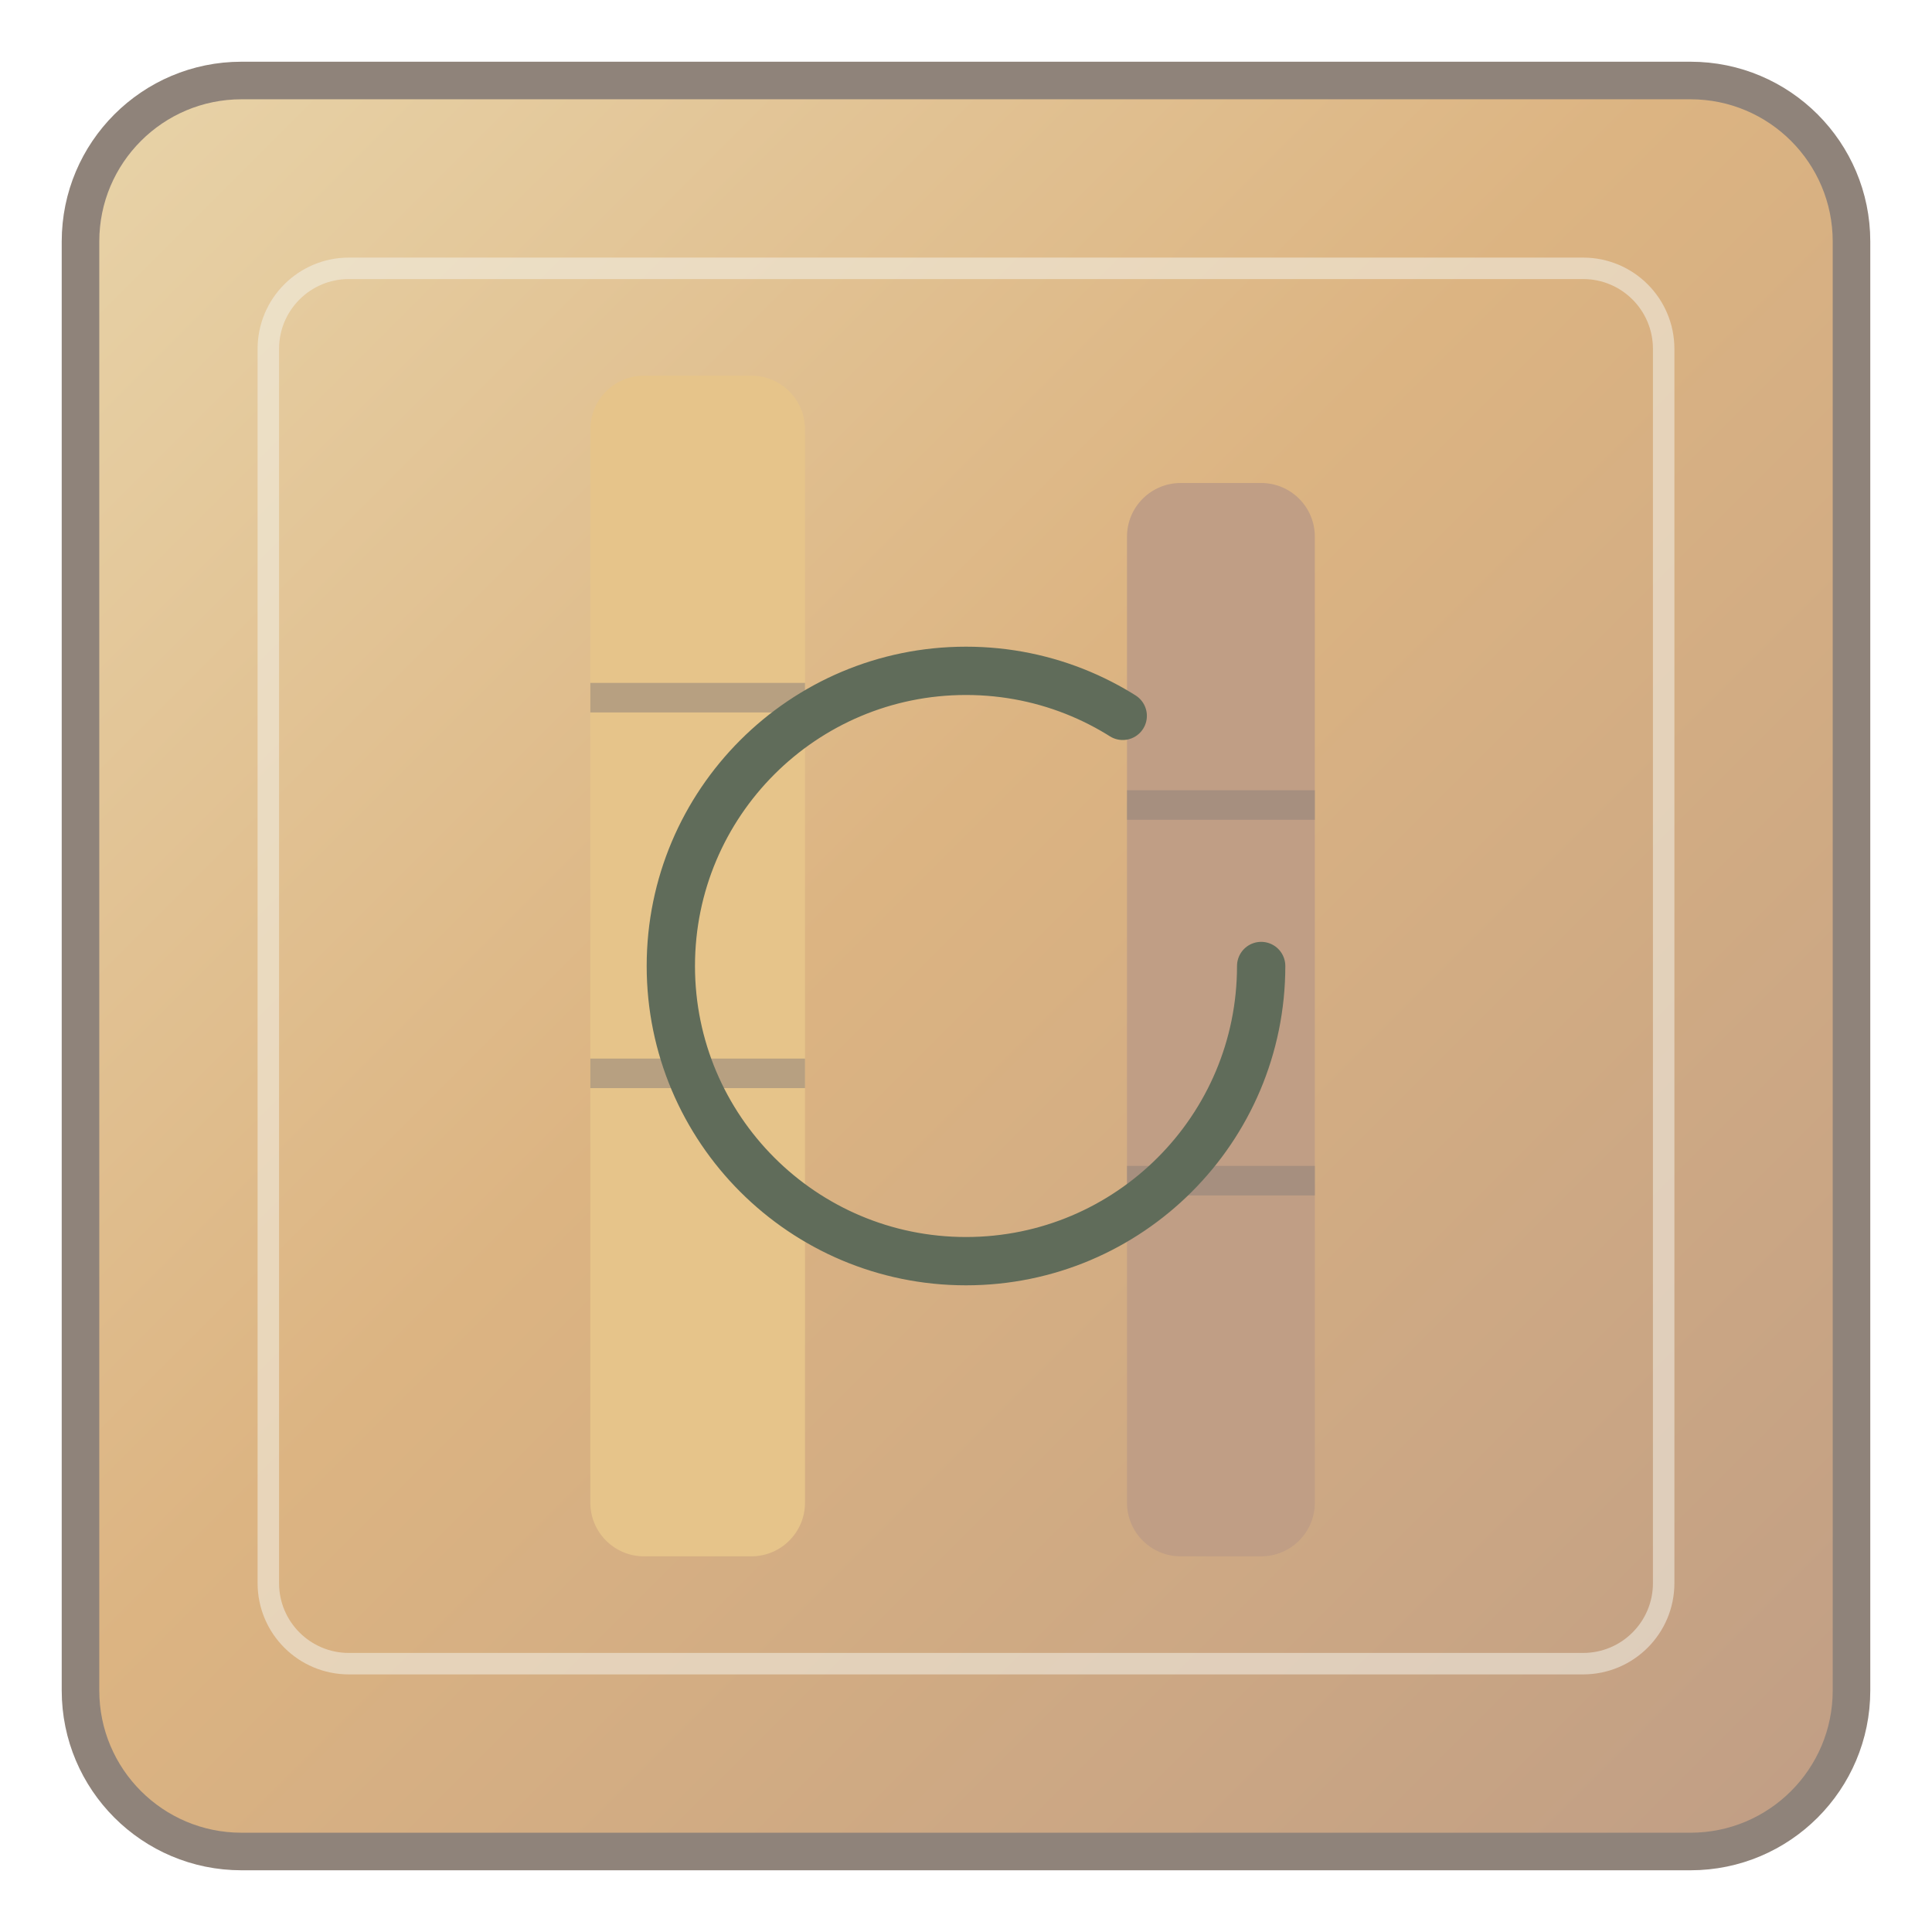
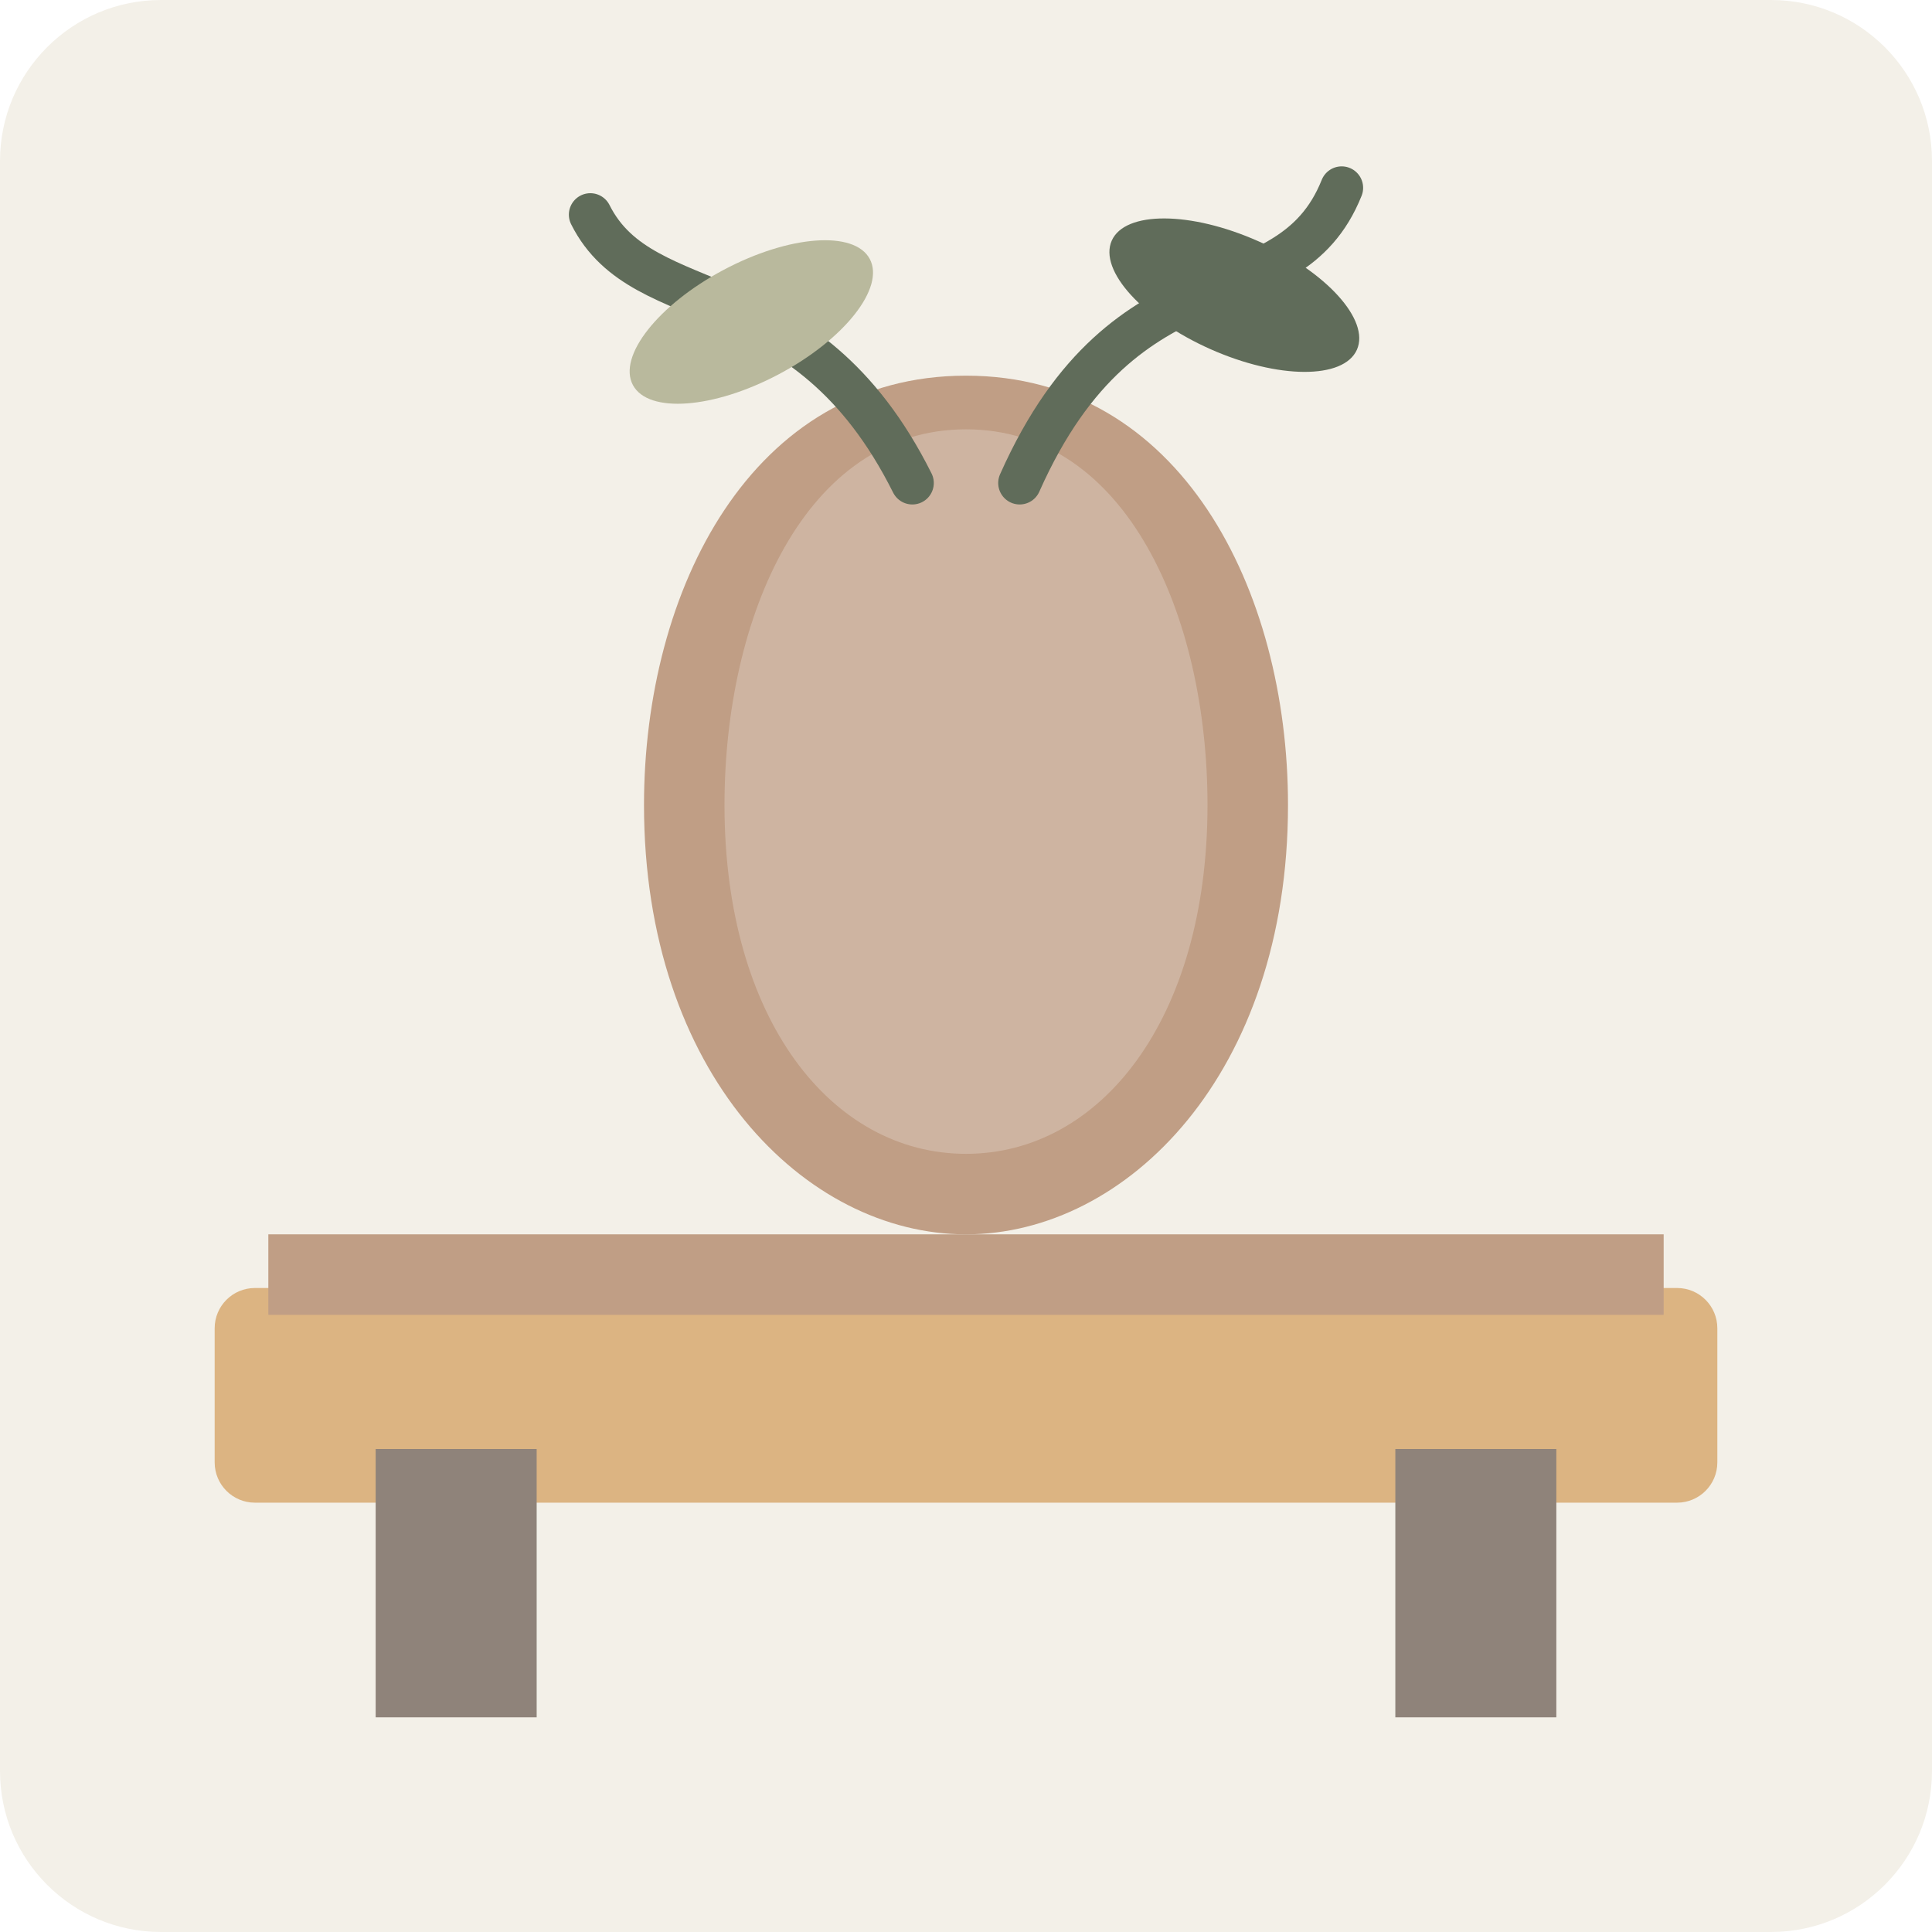
<svg xmlns="http://www.w3.org/2000/svg" viewBox="0 0 72 72" fill="none">
-   <defs>
-     <linearGradient id="plaque" x1="0" y1="0" x2="1" y2="1">
-       <stop offset="0%" stop-color="#E8D3A8" />
-       <stop offset="45%" stop-color="#DCB482" />
-       <stop offset="100%" stop-color="#C09E85" />
-     </linearGradient>
-   </defs>
-   <rect x="3" y="3" width="66" height="66" rx="6" fill="url(#plaque)" stroke="#8F837A" stroke-width="1.4" />
-   <rect x="10" y="10" width="52" height="52" rx="3" fill="none" stroke="#F3F0E8" stroke-width="0.8" opacity="0.55" />
-   <rect x="22" y="14" width="8" height="44" rx="2" fill="#E6C48A" />
-   <rect x="42" y="18" width="7" height="40" rx="2" fill="#C09E85" />
-   <g stroke="#8F837A" stroke-width="1.1" opacity="0.55">
-     <line x1="22" y1="26" x2="30" y2="26" />
-     <line x1="22" y1="40" x2="30" y2="40" />
-     <line x1="42" y1="30" x2="49" y2="30" />
-     <line x1="42" y1="44" x2="49" y2="44" />
-   </g>
-   <circle cx="36" cy="36" r="11" fill="none" stroke="#606C5A" stroke-width="1.8" stroke-linecap="round" stroke-dasharray="58 14" />
+   <rect width="72" height="72" rx="6" fill="#F3F0E8" />
+   <rect x="8" y="48" width="56" height="8" rx="1.5" fill="#DCB482" />
+   <rect x="10" y="46" width="52" height="3" fill="#C09E85" />
+   <rect x="14" y="54" width="6" height="10" fill="#8F837A" />
+   <rect x="52" y="54" width="6" height="10" fill="#8F837A" />
+   <path d="M36 14 C28 14 24 22 24 30 C24 40 30 46 36 46 C42 46 48 40 48 30 C48 22 44 14 36 14 Z" fill="#C09E85" />
+   <path d="M36 16 C30 16 27 23 27 30 C27 38 31 43 36 43 C41 43 45 38 45 30 C45 23 42 16 36 16 Z" fill="#E0CFC3" opacity="0.45" />
+   <path d="M34 18 C30 10 24 12 22 8" stroke="#606C5A" stroke-width="1.6" fill="none" stroke-linecap="round" />
+   <path d="M38 18 C42 9 48 12 50 7" stroke="#606C5A" stroke-width="1.6" fill="none" stroke-linecap="round" />
+   <ellipse cx="28" cy="12" rx="5" ry="2.2" fill="#B9B99D" transform="rotate(-28 28 12)" />
+   <ellipse cx="46" cy="11" rx="5" ry="2.2" fill="#606C5A" transform="rotate(24 46 11)" />
</svg>
